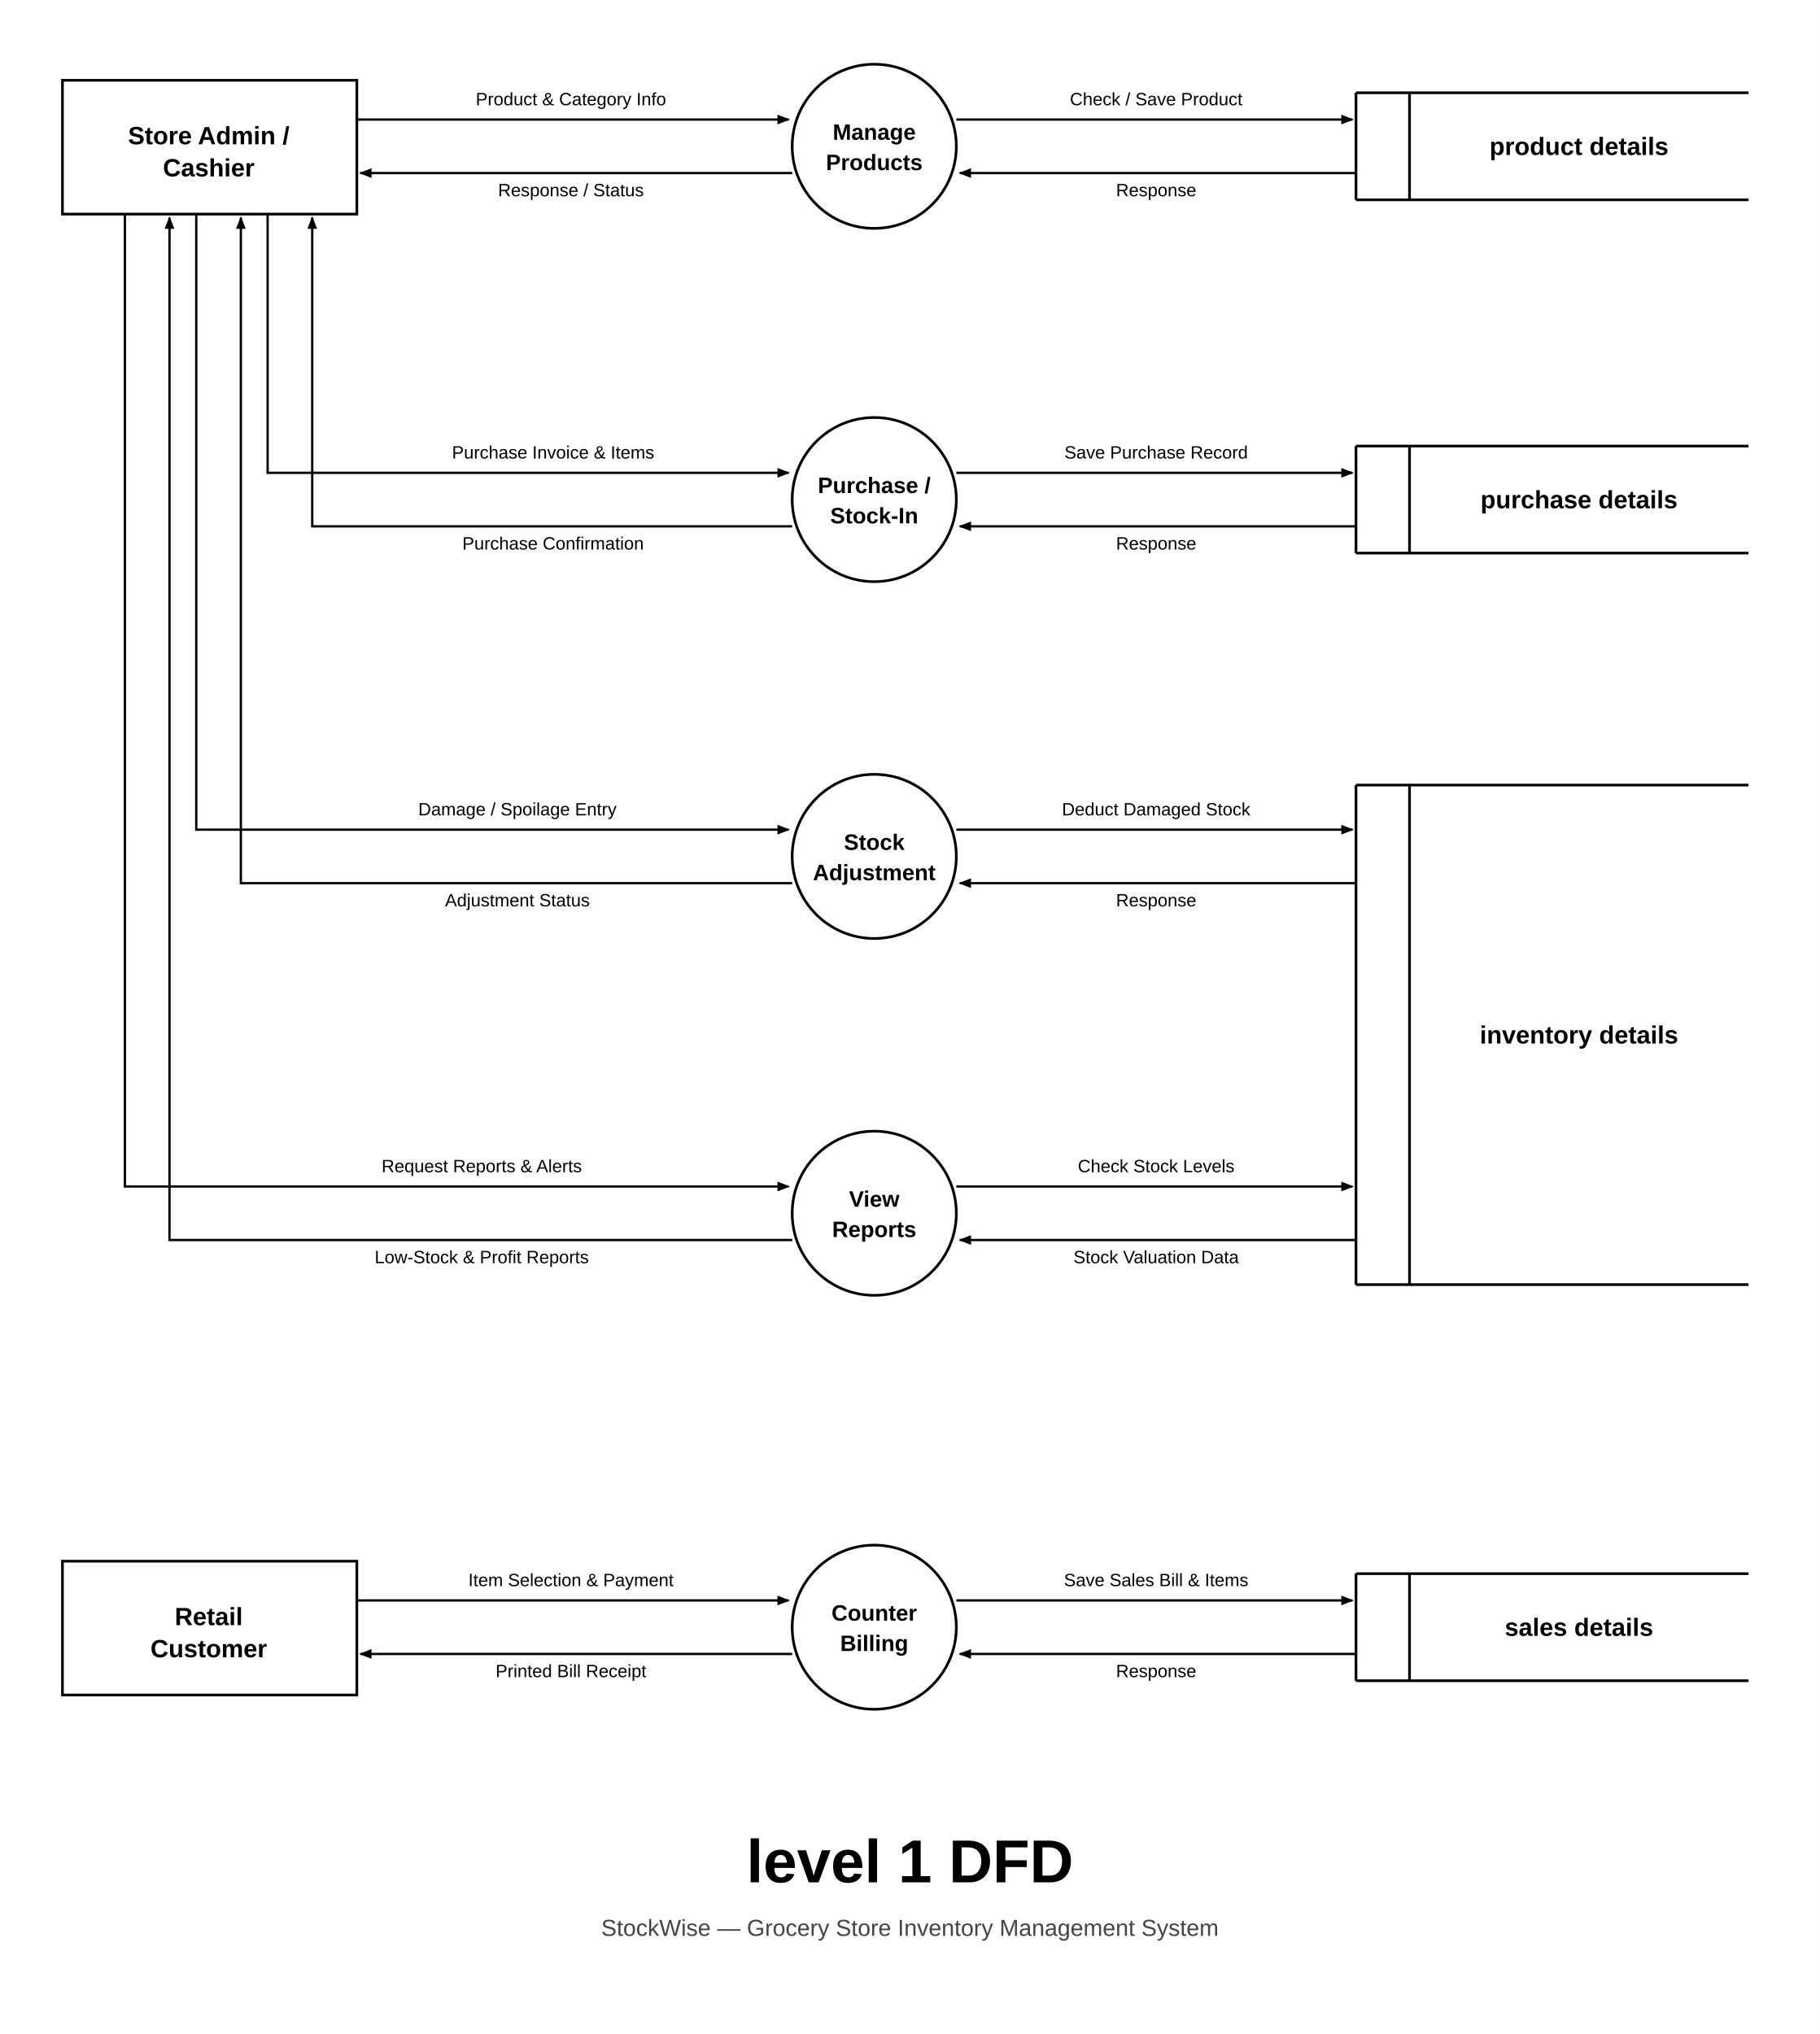
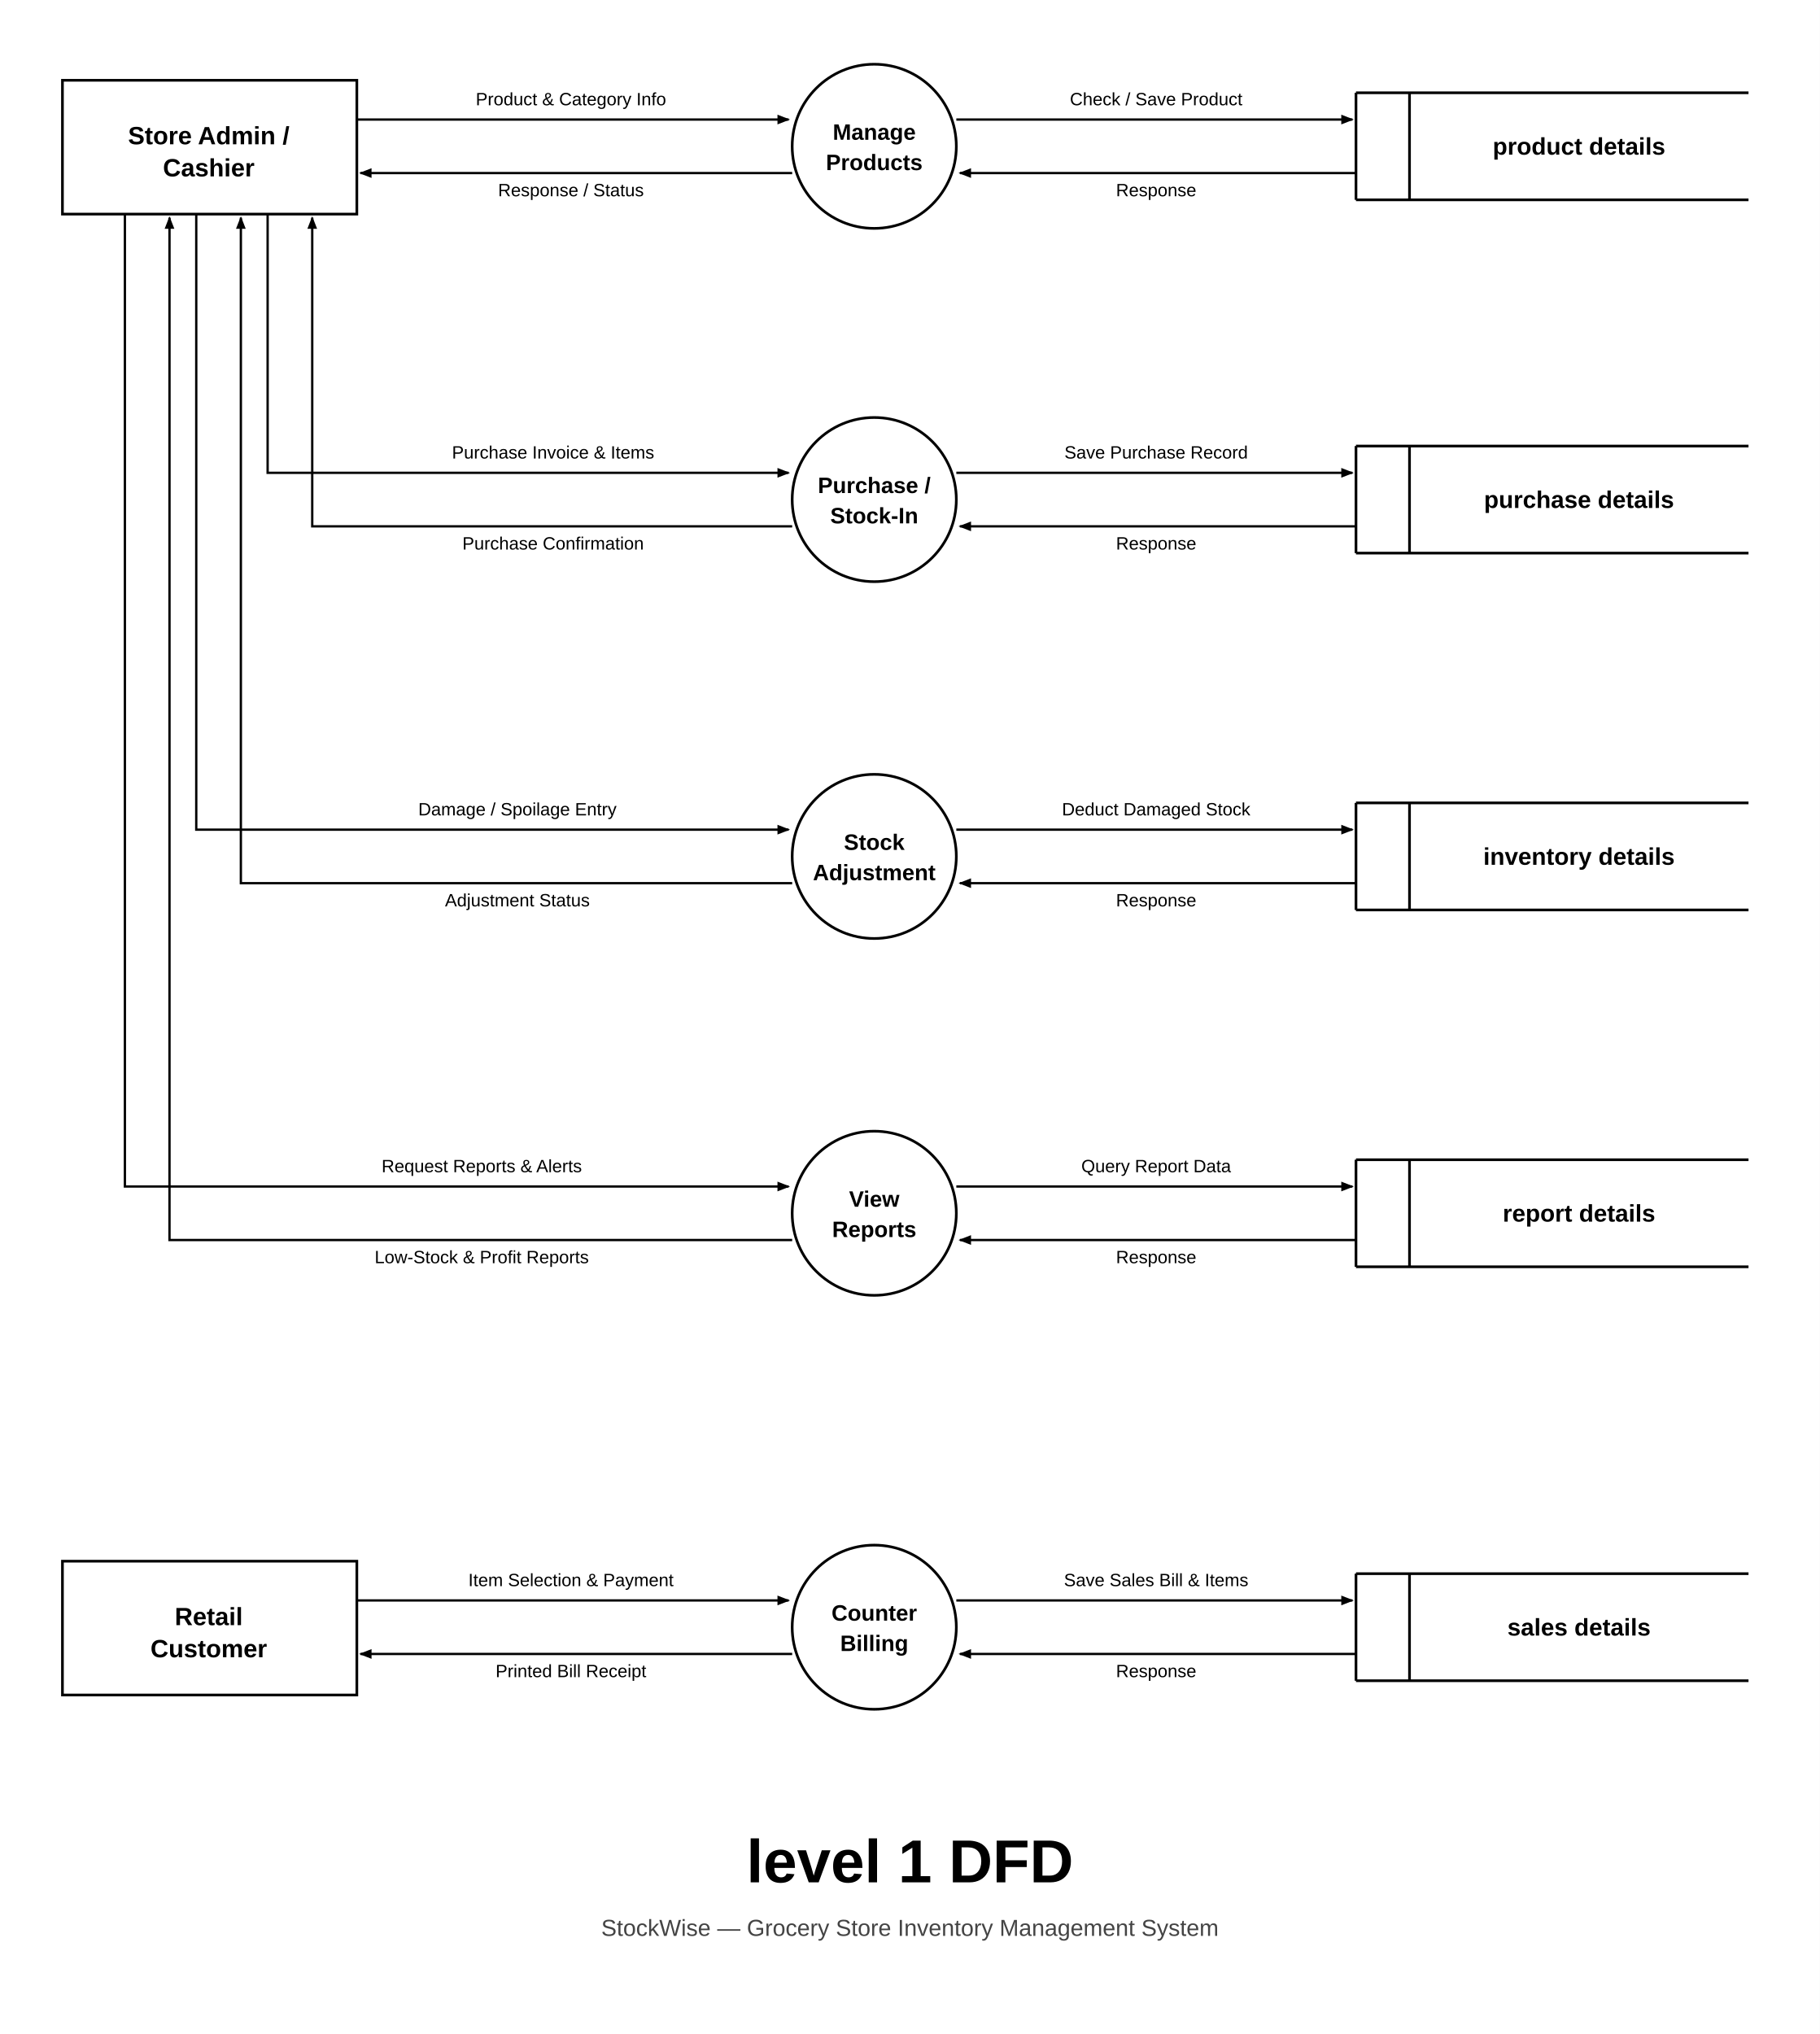
<svg xmlns="http://www.w3.org/2000/svg" viewBox="0 0 1020 1140" width="2040" height="2280">
  <defs>
    <marker id="arrow" viewBox="0 0 10 10" refX="8" refY="5" markerWidth="6" markerHeight="6" orient="auto-start-reverse">
      <path d="M 0 1.5 L 9 5 L 0 8.5 z" fill="#000000" />
    </marker>
  </defs>
  <style>
    
    .bg { fill: #ffffff; }

    /* Entities (Simple Rectangles) */
    .entity-box { fill: #ffffff; stroke: #000000; stroke-width: 1.5; }
    .entity-text { font-family: Arial, Helvetica, sans-serif; font-size: 14px; font-weight: bold; fill: #000000; text-anchor: middle; dominant-baseline: central; }

    /* Processes (Simple Circles) */
    .process-circle { fill: #ffffff; stroke: #000000; stroke-width: 1.5; }
    .process-title { font-family: Arial, Helvetica, sans-serif; font-size: 12.5px; font-weight: bold; fill: #000000; text-anchor: middle; dominant-baseline: central; }

-     /* Data Stores (Open Rectangle with left compartment) */
+     /* Data Stores (Open Rectangle with left compartment - Uniform 60px height) */
    .store-line { stroke: #000000; stroke-width: 1.5; }
-     .store-text { font-family: Arial, Helvetica, sans-serif; font-size: 14px; font-weight: bold; fill: #000000; text-anchor: middle; dominant-baseline: central; }
+     .store-text { font-family: Arial, Helvetica, sans-serif; font-size: 13.5px; font-weight: bold; fill: #000000; text-anchor: middle; dominant-baseline: central; }

    /* Connectors &amp; Clean Flow Labels */
    .flow-line { stroke: #000000; stroke-width: 1.3; fill: none; marker-end: url(#arrow); }
    .flow-label { font-family: Arial, Helvetica, sans-serif; font-size: 10px; font-weight: 500; fill: #000000; }
    .flow-label-center { font-family: Arial, Helvetica, sans-serif; font-size: 10px; font-weight: 500; fill: #000000; text-anchor: middle; }

    /* Bottom Title matching reference */
    .dfd-title { font-family: Arial, Helvetica, sans-serif; font-size: 34px; font-weight: bold; fill: #000000; text-anchor: middle; }
    .dfd-sub { font-family: Arial, Helvetica, sans-serif; font-size: 13px; fill: #444444; text-anchor: middle; }
    
  </style>
  <rect width="1020" height="1140" class="bg" />
  <g transform="translate(35, 45)">
    <rect x="0" y="0" width="165" height="75" class="entity-box" />
    <text x="82" y="31" class="entity-text">Store Admin /</text>
    <text x="82" y="49" class="entity-text">Cashier</text>
  </g>
  <g transform="translate(35, 875)">
    <rect x="0" y="0" width="165" height="75" class="entity-box" />
    <text x="82" y="31" class="entity-text">Retail</text>
    <text x="82" y="49" class="entity-text">Customer</text>
  </g>
  <circle cx="490" cy="82" r="46" class="process-circle" />
  <text x="490" y="74" class="process-title">Manage</text>
  <text x="490" y="91" class="process-title">Products</text>
  <circle cx="490" cy="280" r="46" class="process-circle" />
  <text x="490" y="272" class="process-title">Purchase /</text>
  <text x="490" y="289" class="process-title">Stock-In</text>
  <circle cx="490" cy="480" r="46" class="process-circle" />
  <text x="490" y="472" class="process-title">Stock</text>
  <text x="490" y="489" class="process-title">Adjustment</text>
  <circle cx="490" cy="680" r="46" class="process-circle" />
  <text x="490" y="672" class="process-title">View</text>
  <text x="490" y="689" class="process-title">Reports</text>
  <circle cx="490" cy="912" r="46" class="process-circle" />
  <text x="490" y="904" class="process-title">Counter</text>
  <text x="490" y="921" class="process-title">Billing</text>
  <g transform="translate(760, 52)">
    <line x1="0" y1="0" x2="220" y2="0" class="store-line" />
    <line x1="0" y1="60" x2="220" y2="60" class="store-line" />
    <line x1="0" y1="0" x2="0" y2="60" class="store-line" />
    <line x1="30" y1="0" x2="30" y2="60" class="store-line" />
    <text x="125" y="30" class="store-text">product details</text>
  </g>
  <g transform="translate(760, 250)">
    <line x1="0" y1="0" x2="220" y2="0" class="store-line" />
    <line x1="0" y1="60" x2="220" y2="60" class="store-line" />
    <line x1="0" y1="0" x2="0" y2="60" class="store-line" />
    <line x1="30" y1="0" x2="30" y2="60" class="store-line" />
    <text x="125" y="30" class="store-text">purchase details</text>
  </g>
-   <g transform="translate(760, 440)">
+   <g transform="translate(760, 450)">
    <line x1="0" y1="0" x2="220" y2="0" class="store-line" />
-     <line x1="0" y1="280" x2="220" y2="280" class="store-line" />
-     <line x1="0" y1="0" x2="0" y2="280" class="store-line" />
-     <line x1="30" y1="0" x2="30" y2="280" class="store-line" />
-     <text x="125" y="140" class="store-text">inventory details</text>
+     <line x1="0" y1="60" x2="220" y2="60" class="store-line" />
+     <line x1="0" y1="0" x2="0" y2="60" class="store-line" />
+     <line x1="30" y1="0" x2="30" y2="60" class="store-line" />
+     <text x="125" y="30" class="store-text">inventory details</text>
+   </g>
+   <g transform="translate(760, 650)">
+     <line x1="0" y1="0" x2="220" y2="0" class="store-line" />
+     <line x1="0" y1="60" x2="220" y2="60" class="store-line" />
+     <line x1="0" y1="0" x2="0" y2="60" class="store-line" />
+     <line x1="30" y1="0" x2="30" y2="60" class="store-line" />
+     <text x="125" y="30" class="store-text">report details</text>
  </g>
  <g transform="translate(760, 882)">
    <line x1="0" y1="0" x2="220" y2="0" class="store-line" />
    <line x1="0" y1="60" x2="220" y2="60" class="store-line" />
    <line x1="0" y1="0" x2="0" y2="60" class="store-line" />
    <line x1="30" y1="0" x2="30" y2="60" class="store-line" />
    <text x="125" y="30" class="store-text">sales details</text>
  </g>
  <line x1="200" y1="67" x2="442" y2="67" class="flow-line" />
  <text x="320" y="59" class="flow-label-center">Product &amp; Category Info</text>
  <line x1="444" y1="97" x2="202" y2="97" class="flow-line" />
  <text x="320" y="110" class="flow-label-center">Response / Status</text>
  <path d="M 150 120 L 150 265 L 442 265" class="flow-line" />
  <text x="310" y="257" class="flow-label-center">Purchase Invoice &amp; Items</text>
  <path d="M 444 295 L 175 295 L 175 122" class="flow-line" />
  <text x="310" y="308" class="flow-label-center">Purchase Confirmation</text>
  <path d="M 110 120 L 110 465 L 442 465" class="flow-line" />
  <text x="290" y="457" class="flow-label-center">Damage / Spoilage Entry</text>
  <path d="M 444 495 L 135 495 L 135 122" class="flow-line" />
  <text x="290" y="508" class="flow-label-center">Adjustment Status</text>
  <path d="M 70 120 L 70 665 L 442 665" class="flow-line" />
  <text x="270" y="657" class="flow-label-center">Request Reports &amp; Alerts</text>
  <path d="M 444 695 L 95 695 L 95 122" class="flow-line" />
  <text x="270" y="708" class="flow-label-center">Low-Stock &amp; Profit Reports</text>
  <line x1="200" y1="897" x2="442" y2="897" class="flow-line" />
  <text x="320" y="889" class="flow-label-center">Item Selection &amp; Payment</text>
  <line x1="444" y1="927" x2="202" y2="927" class="flow-line" />
  <text x="320" y="940" class="flow-label-center">Printed Bill Receipt</text>
  <line x1="536" y1="67" x2="758" y2="67" class="flow-line" />
  <text x="648" y="59" class="flow-label-center">Check / Save Product</text>
  <line x1="760" y1="97" x2="538" y2="97" class="flow-line" />
  <text x="648" y="110" class="flow-label-center">Response</text>
  <line x1="536" y1="265" x2="758" y2="265" class="flow-line" />
  <text x="648" y="257" class="flow-label-center">Save Purchase Record</text>
  <line x1="760" y1="295" x2="538" y2="295" class="flow-line" />
  <text x="648" y="308" class="flow-label-center">Response</text>
  <line x1="536" y1="465" x2="758" y2="465" class="flow-line" />
  <text x="648" y="457" class="flow-label-center">Deduct Damaged Stock</text>
  <line x1="760" y1="495" x2="538" y2="495" class="flow-line" />
  <text x="648" y="508" class="flow-label-center">Response</text>
  <line x1="536" y1="665" x2="758" y2="665" class="flow-line" />
-   <text x="648" y="657" class="flow-label-center">Check Stock Levels</text>
+   <text x="648" y="657" class="flow-label-center">Query Report Data</text>
  <line x1="760" y1="695" x2="538" y2="695" class="flow-line" />
-   <text x="648" y="708" class="flow-label-center">Stock Valuation Data</text>
+   <text x="648" y="708" class="flow-label-center">Response</text>
  <line x1="536" y1="897" x2="758" y2="897" class="flow-line" />
  <text x="648" y="889" class="flow-label-center">Save Sales Bill &amp; Items</text>
  <line x1="760" y1="927" x2="538" y2="927" class="flow-line" />
  <text x="648" y="940" class="flow-label-center">Response</text>
  <text x="510" y="1055" class="dfd-title">level 1 DFD</text>
  <text x="510" y="1085" class="dfd-sub">StockWise — Grocery Store Inventory Management System</text>
</svg>
